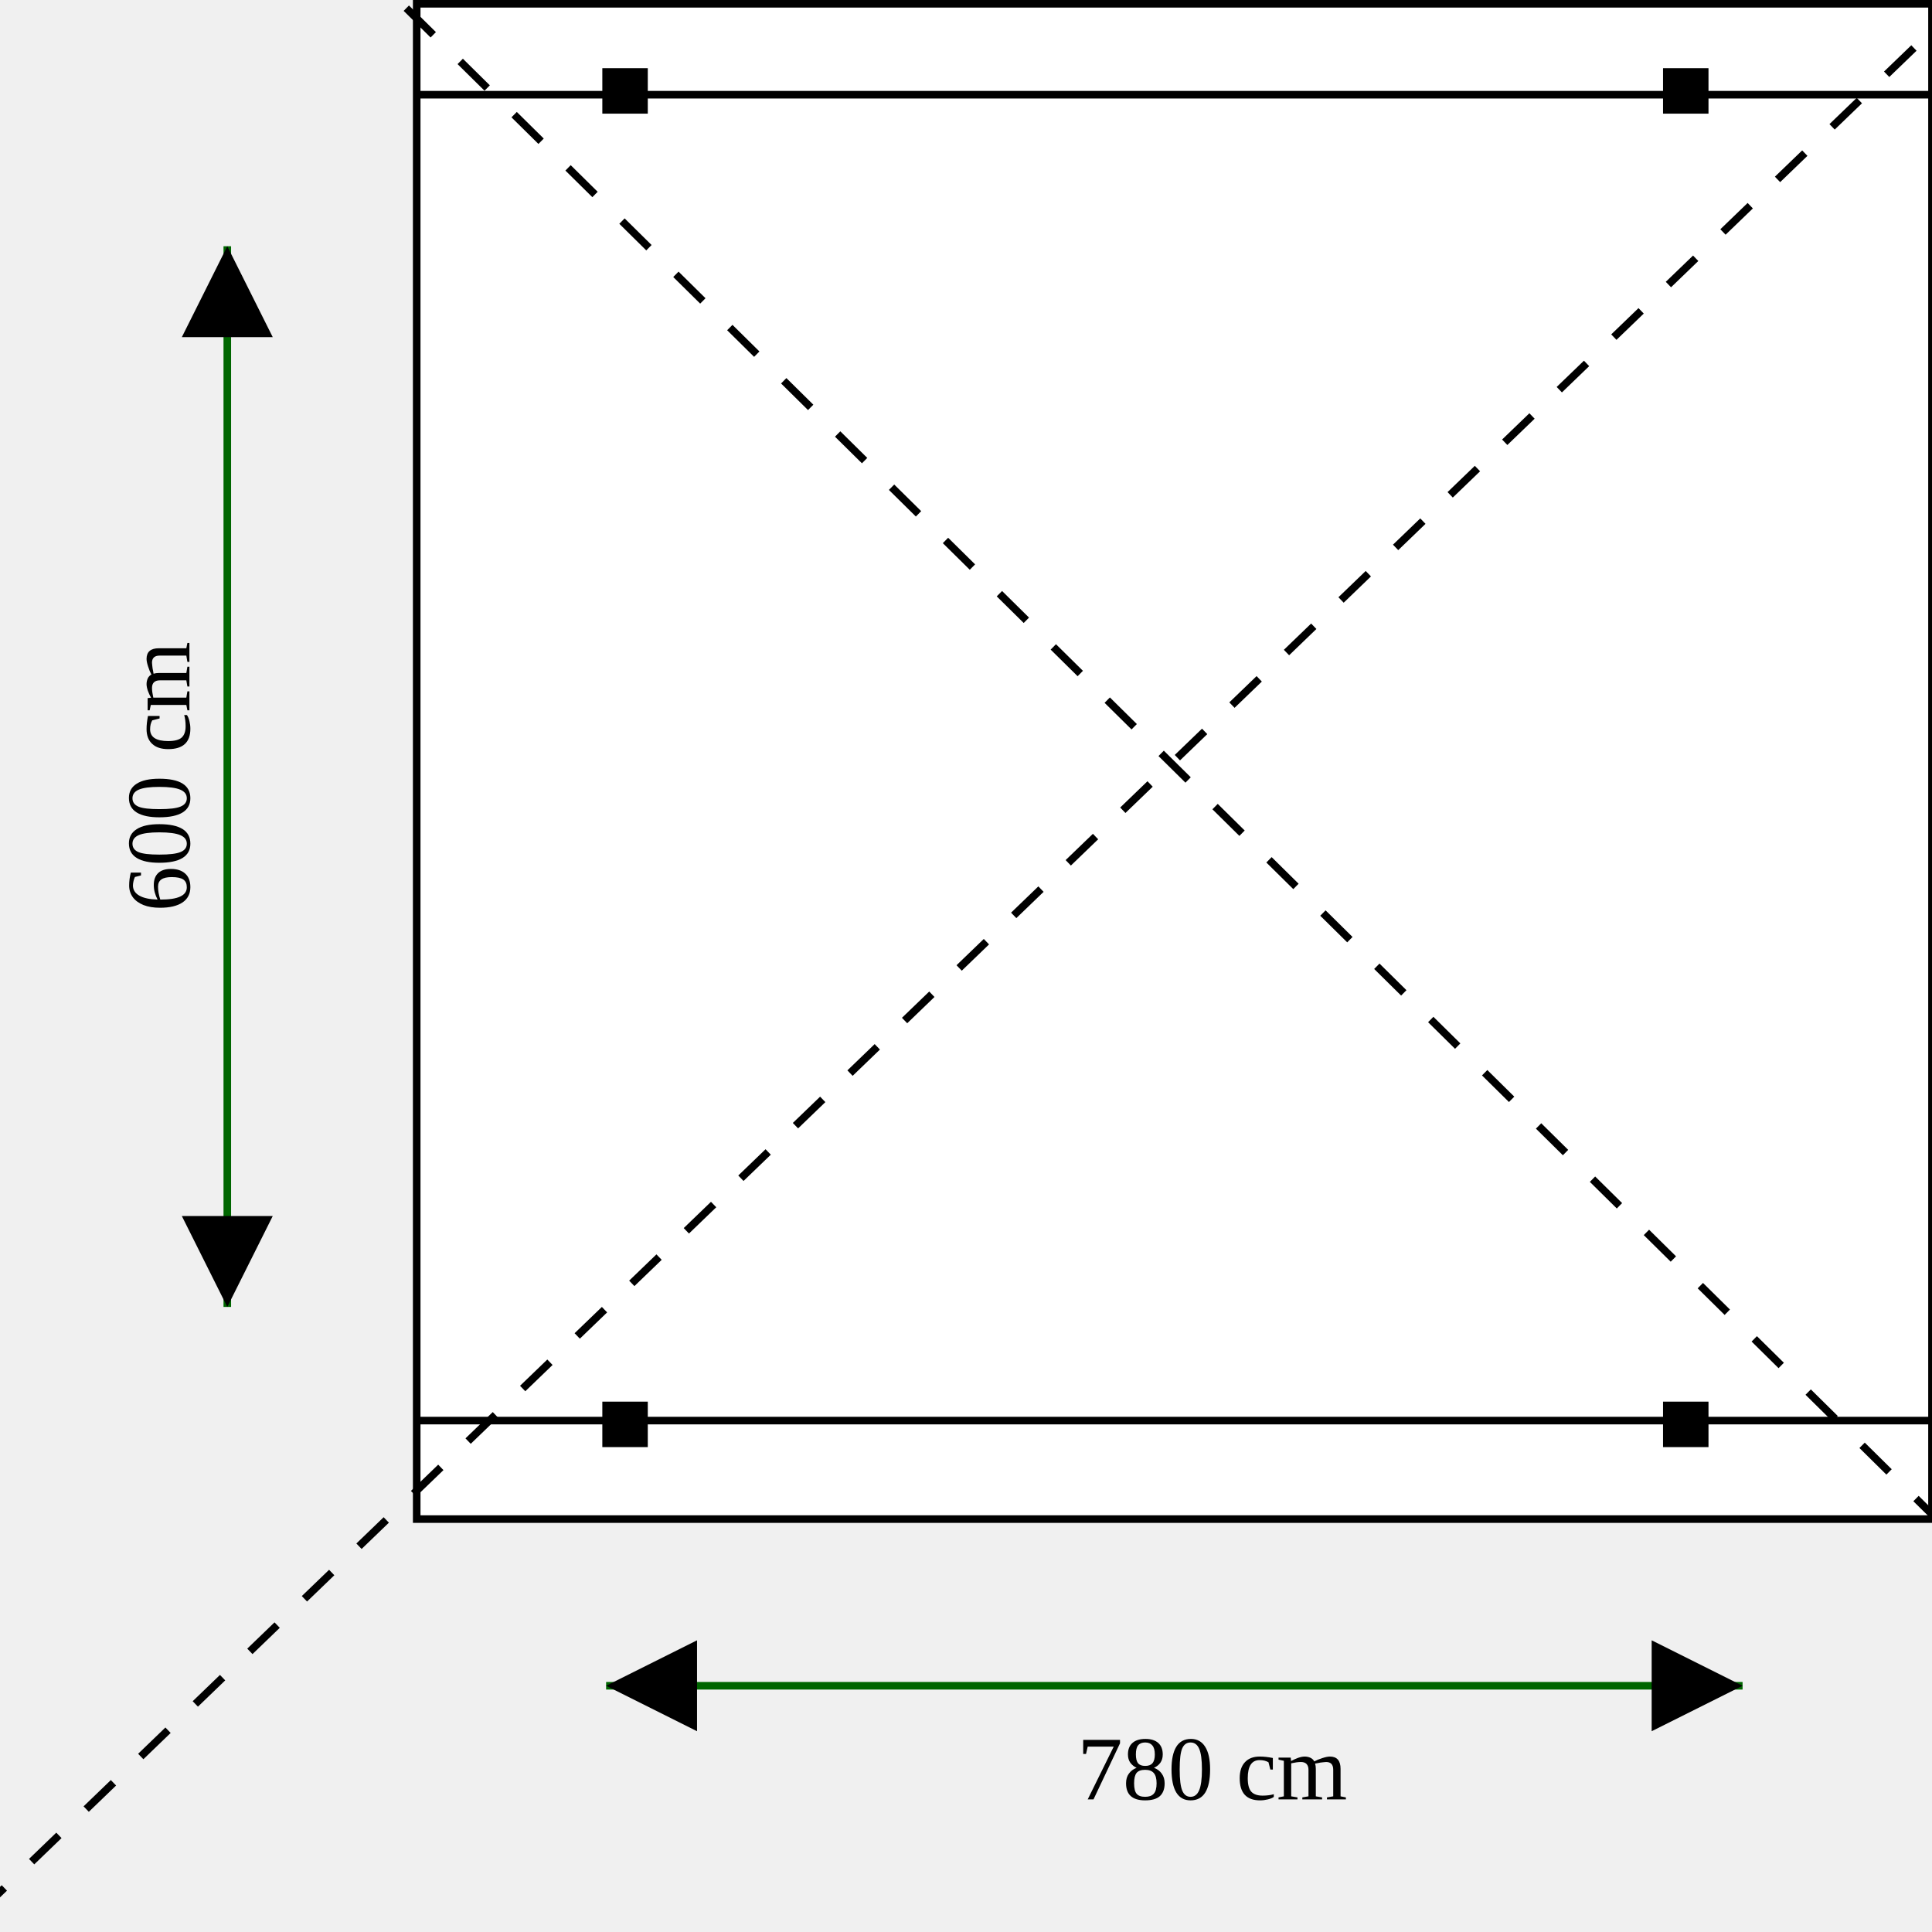
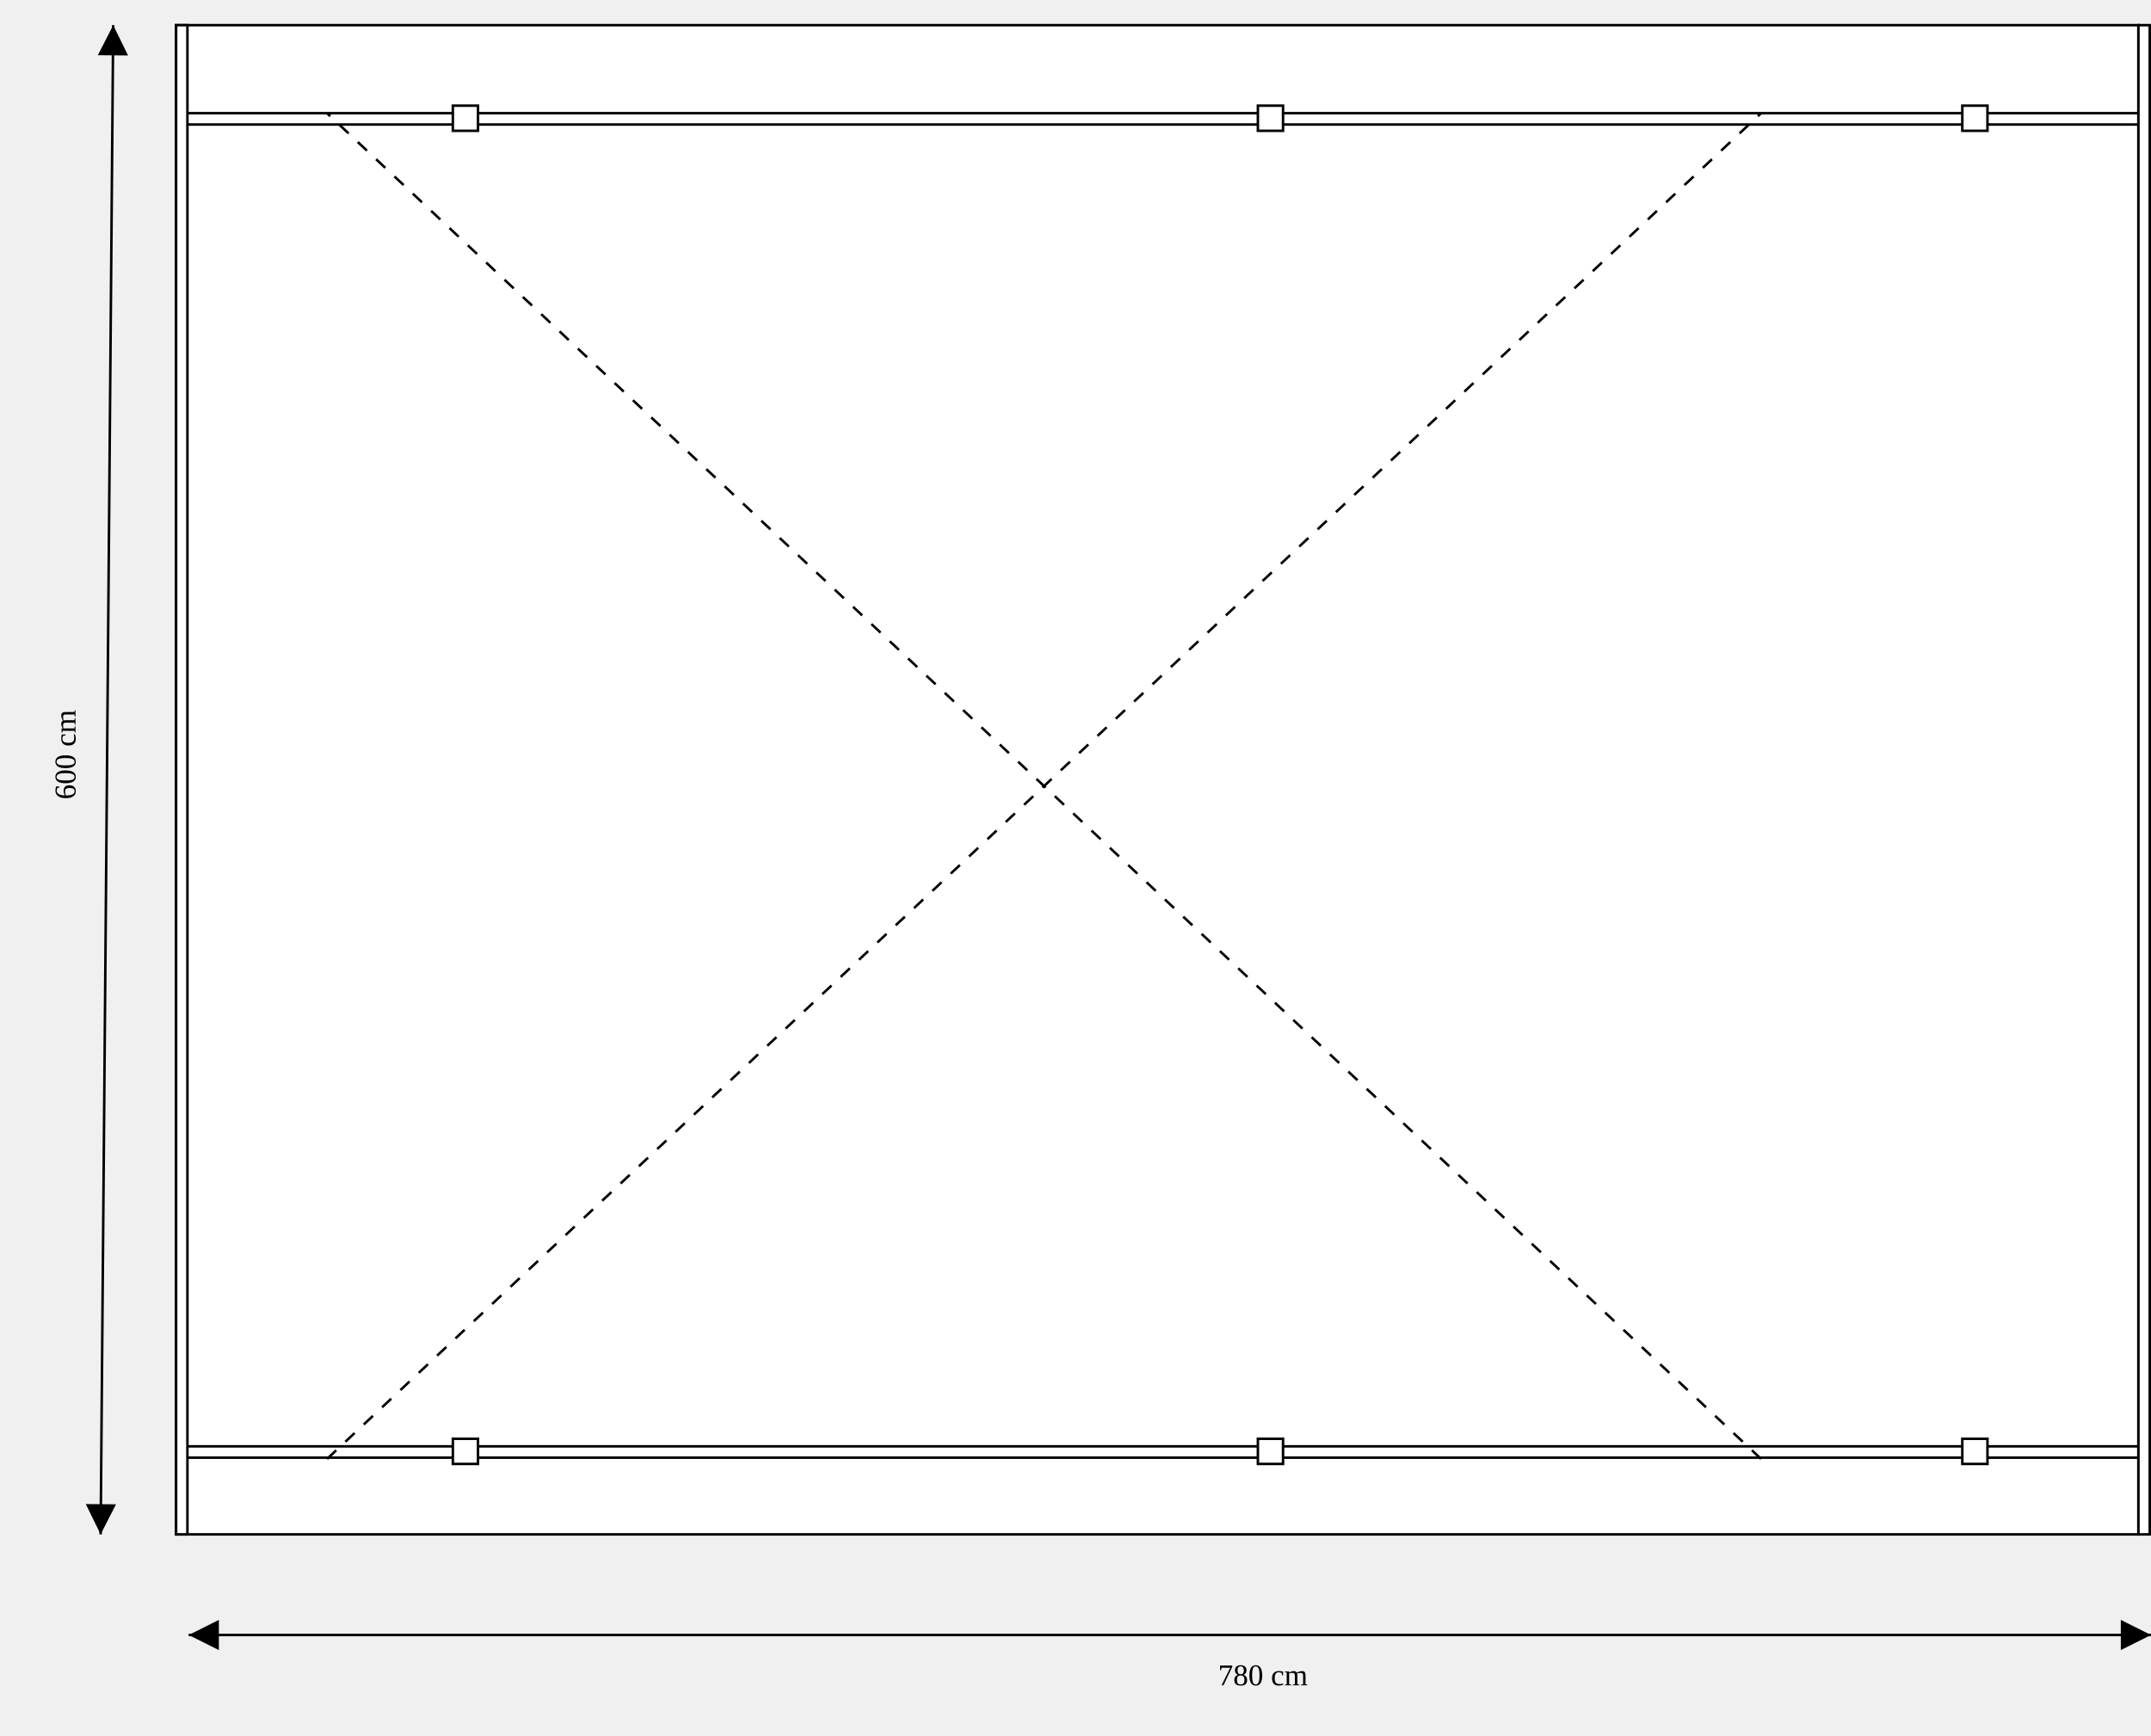
- <svg xmlns="http://www.w3.org/2000/svg" width="2500" height="2500" viewBox="0 0 255 210">
- 
-     viewBox="0 0 220 100" xmlns="http://www.w3.org/2000/svg"&gt;
-     <rect x="55" y="-22" width="200" height="200" stroke="black" fill="white" />
- 
-     svg viewBox="0 0 100 100" xmlns="http://www.w3.org/2000/svg"&gt;
-     <line x1="300" y1="-10" x2="55" y2="-10" stroke="black" />
- 
-     svg viewBox="0 0 100 100" xmlns="http://www.w3.org/2000/svg"&gt;
-     <line x1="300" y1="165" x2="55" y2="165" stroke="black" />
- 
-     viewBox="0 0 220 100" xmlns="http://www.w3.org/2000/svg"&gt;
-     <rect x="80" width="5" height="5" stroke="black" y="-13" fill="black" />
- 
-     viewBox="0 0 220 100" xmlns="http://www.w3.org/2000/svg"&gt;
-     <rect x="220" width="5" height="5" stroke="black" y="-13" fill="black" />
- 
-     viewBox="0 0 220 100" xmlns="http://www.w3.org/2000/svg"&gt;
-     <rect x="220" width="5" height="5" stroke="black" y="163" fill="black" />
- 
-     viewBox="0 0 220 100" xmlns="http://www.w3.org/2000/svg"&gt;
-     <rect x="80" width="5" height="5" stroke="black" y="163" fill="black" />
- 
-     svg viewBox="0 0 100 100" xmlns="http://www.w3.org/2000/svg"&gt;
-     <line stroke-dasharray="5, 5" x1="2000" y1="1900" x2="50" y2="-25" stroke="black" />
- 
-     svg viewBox="0 0 100 100" xmlns="http://www.w3.org/2000/svg"&gt;
-     <line stroke-dasharray="5, 5" x1="-2365" y1="2506" x2="350" y2="-110" stroke="black" />
-   <text x="120" y="15" style="text-anchor: middle" transform="translate(10,200) rotate(-90)"> 600 cm</text>
-   <text x="150" y="15" style="text-anchor: middle" transform="translate(10,200) rotate(-360)"> 780 cm</text>
- 
-     width="25%" viewBox="0 0 150 40"&gt;
-         <defs>
+ <svg xmlns="http://www.w3.org/2000/svg" version="1.1" height="100%" viewBox="0 0 855 690" preserveAspectRatio="xMinYMin">
+   <defs>
    <marker id="beginArrow" markerWidth="12" markerHeight="12" refX="0" refY="6" orient="auto">
      <path d="M0,6 L12,0 L12,12 L0,6" style="fill: #000000;" />
    </marker>
    <marker id="endArrow" markerWidth="12" markerHeight="12" refX="12" refY="6" orient="auto">
-       <path d="M0,0 L12,6 L0,12 L0,0 " style="fill: #000000;" />
+       <path d="M0,0 L12,6 L0,12 L0,0" style="fill: #000000;" />
    </marker>
  </defs>
-   <line x1="30" y1="10" x2="30" y2="150" style="stroke: #006600;  marker-start: url(#beginArrow);  marker-end: url(#endArrow);" />
- 
- 
- 
-         width="25%" viewBox="0 0 150 40"&gt;
-         <defs>
-     <marker id="beginArrow" markerWidth="12" markerHeight="12" refX="0" refY="6" orient="auto">
-       <path d="M0,6 L12,0 L12,12 L0,6" style="fill: #000000;" />
-     </marker>
-     <marker id="endArrow" markerWidth="12" markerHeight="12" refX="12" refY="6" orient="auto">
-       <path d="M0,0 L12,6 L0,12 L0,0 " style="fill: #000000;" />
-     </marker>
-   </defs>
-   <line x1="80" y1="200" x2="230" y2="200" style="stroke: #006600;         marker-start: url(#beginArrow);         marker-end: url(#endArrow);" />
+   <line x1="45" y1="10" x2="40" y2="610" style="stroke:#000000;     marker-start: url(#beginArrow);     marker-end: url(#endArrow);" />
+   <line x1="75" y1="650" x2="855" y2="650" style="stroke:#000000;     marker-start: url(#beginArrow);     marker-end: url(#endArrow);" />
+   <text style="text-anchor: middle" transform="translate(30,300) rotate(-90)">600 cm</text>
+   <text style="text-anchor: middle" x="502" y="670">780 cm</text>
+   <svg version="1.1" x="75" y="10" width="800" />
+   <rect x="70" y="10" height="600" width="780" style="stroke:#000000; fill: #ffffff" />
+   <rect x="70" y="45" height="4.5" width="780" style="stroke:#000000; fill: #ffffff" />
+   <rect x="70" y="575" height="4.5" width="780" style="stroke:#000000; fill: #ffffff" />
+   <rect x="70" y="10" height="600" width="4.5" style="stroke:#000000; fill: #ffffff" />
+   <rect x="850" y="10" height="600" width="4.5" style="stroke:#000000; fill: #ffffff" />
+   <line stroke-dasharray="5, 5" x1="700" y1="580" x2="130" y2="45" stroke="black" />
+   <line stroke-dasharray="5, 5" x1="130" y1="580" x2="700" y2="45" stroke="black" />
+   <rect x="180" y="42" width="10" height="10" style="stroke:#000000; fill: #ffffff" />
+   <rect x="500" y="42" width="10" height="10" style="stroke:#000000; fill: #ffffff" />
+   <rect x="780" y="42" width="10" height="10" style="stroke:#000000; fill: #ffffff" />
+   <rect x="180" y="572" width="10" height="10" style="stroke:#000000; fill: #ffffff" />
+   <rect x="500" y="572" width="10" height="10" style="stroke:#000000; fill: #ffffff" />
+   <rect x="780" y="572" width="10" height="10" style="stroke:#000000; fill: #ffffff" />
</svg>
